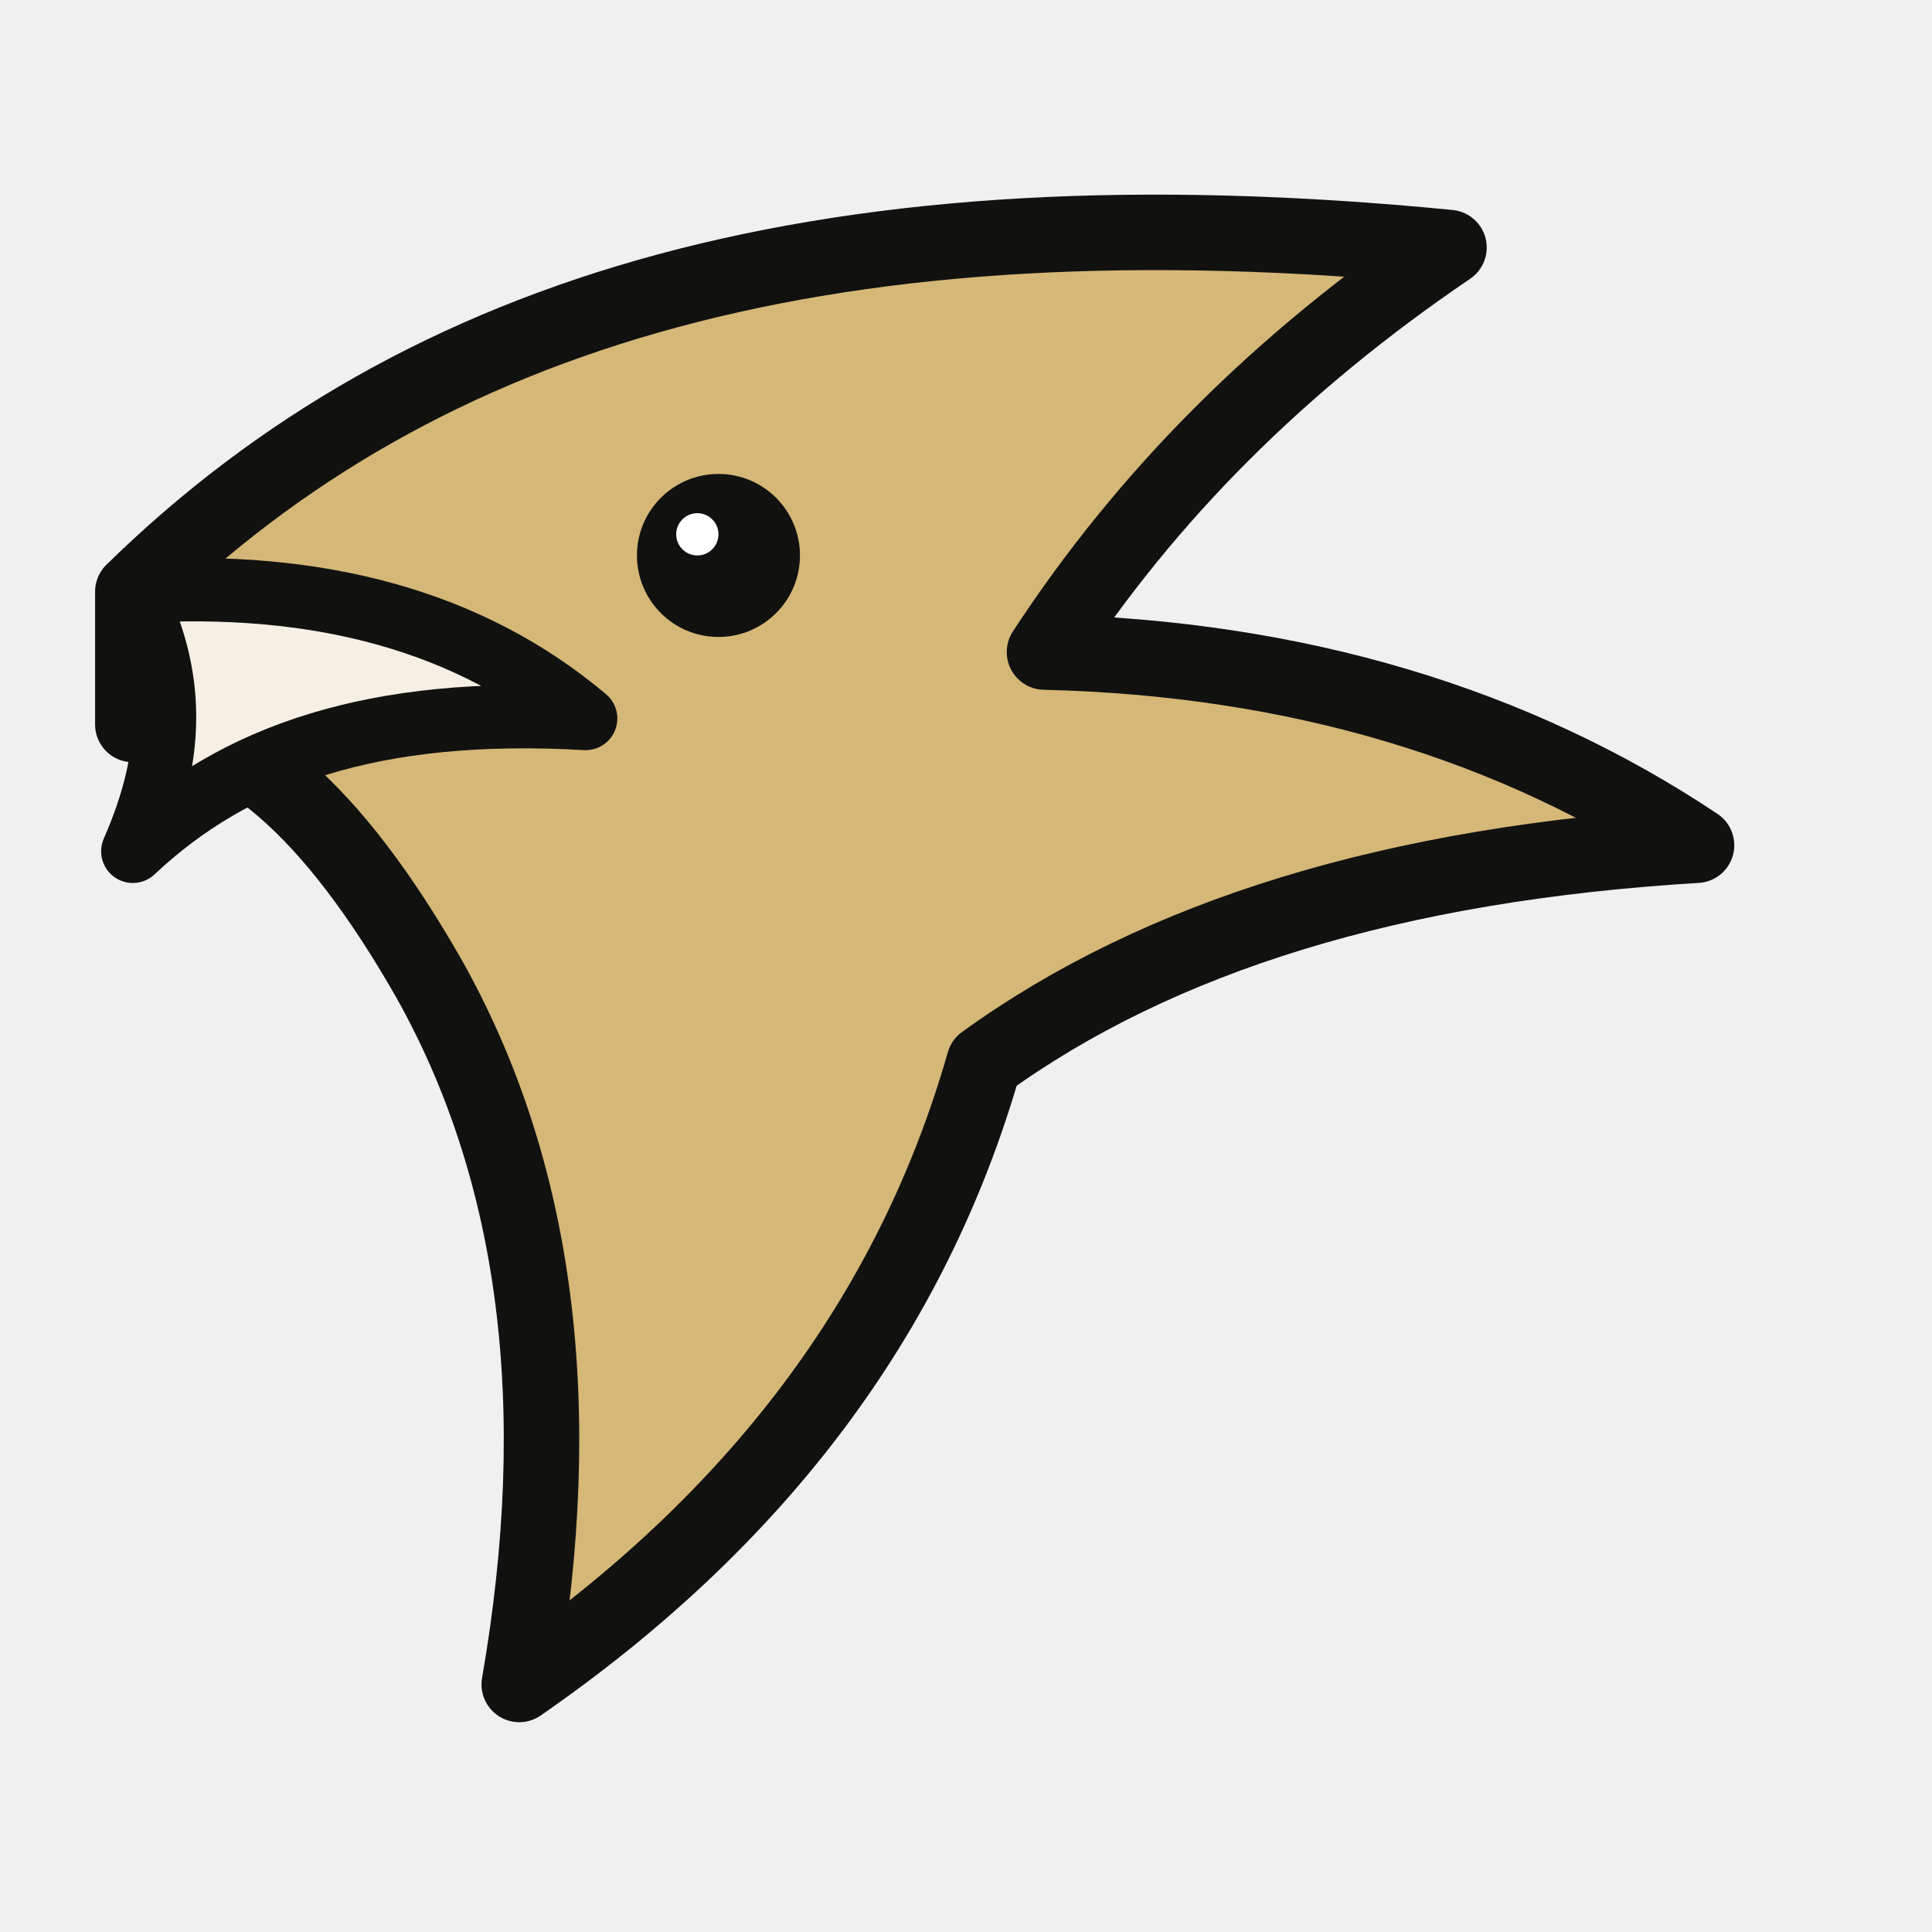
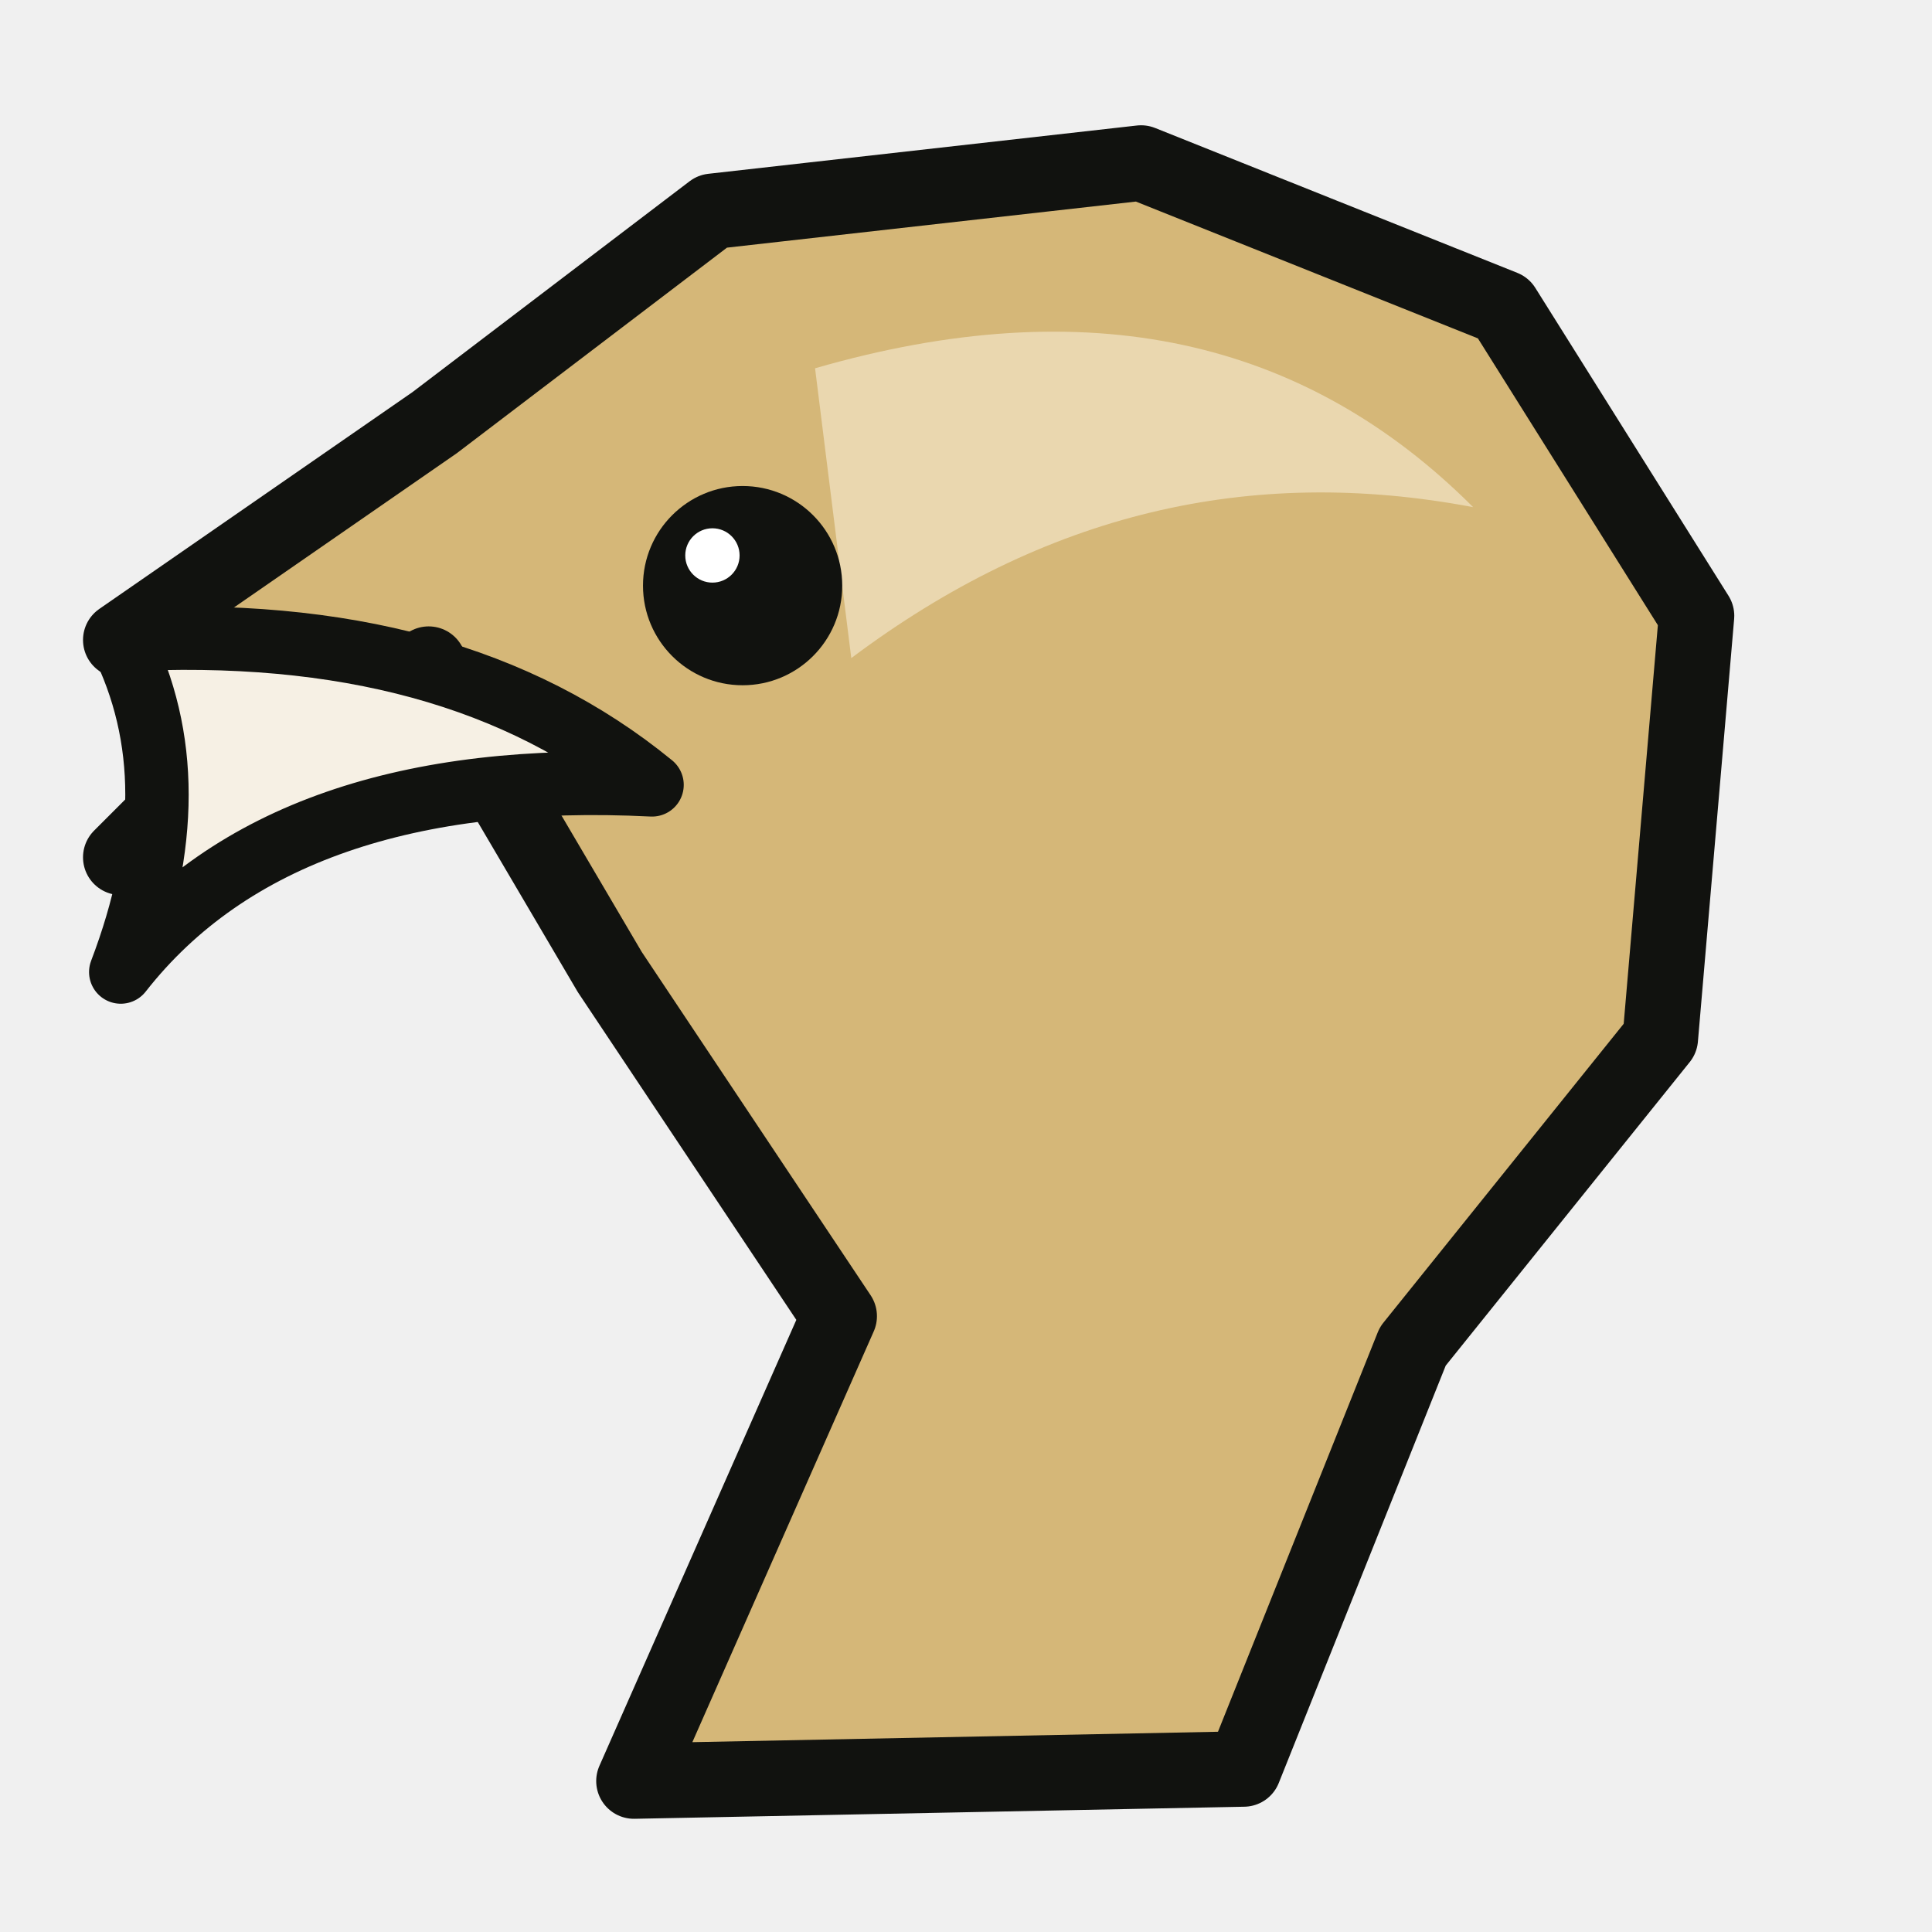
<svg xmlns="http://www.w3.org/2000/svg" width="32" height="32" viewBox="0 0 32 32">
-   <path d="M2.2 9.8c4.8-4.7 11.6-6.7 21.8-5.7-2.8 1.9-5 4.1-6.7 6.7 4.2.1 7.8 1.2 10.8 3.2-5 .3-8.9 1.5-11.8 3.6-1.2 4.2-3.8 7.6-7.7 10.3.8-4.6.3-8.5-1.5-11.7-1.6-2.8-3.2-4.2-4.9-4.2Z" fill="#d5b778" stroke="#11120f" stroke-width="1.25" stroke-linejoin="round" />
-   <path d="M2.2 9.8c3.1-.2 5.6.5 7.5 2.1-3.5-.2-5.8.6-7.5 2.2.7-1.6.7-2.9 0-4.3Z" fill="#f6f0e4" stroke="#11120f" stroke-width="1.05" stroke-linejoin="round" />
-   <circle cx="11.9" cy="9.2" r="1.35" fill="#11120f" />
-   <circle cx="11.55" cy="8.85" r=".35" fill="#fff" />
+   <path d="M2 10.6 7.2 7l4.6-3.5 7.1-.8 6 2.4 3.2 5.1-.6 7-4.1 5.1-2.8 7-10.1.2 3.4-7.7-3.8-5.7-3-5.1L2 14.2l2.1-2.1Z" fill="#d5b778" stroke="#11120f" stroke-width="1.25" stroke-linejoin="round" />
+   <path d="M2 10.6c3.7-.2 6.6.6 8.8 2.4-4-.2-7 .8-8.8 3.1.8-2.1.8-3.9 0-5.5Z" fill="#f6f0e4" stroke="#11120f" stroke-width="1.05" stroke-linejoin="round" />
+   <path d="M13.5 6.1c4.5-1.3 8.1-.5 10.9 2.3-3.7-.7-7.1.1-10.3 2.5Z" fill="#efdfbd" opacity=".8" />
+   <circle cx="12.3" cy="9.7" r="1.65" fill="#11120f" />
+   <circle cx="11.8" cy="9.2" r=".45" fill="#fff" />
</svg>
